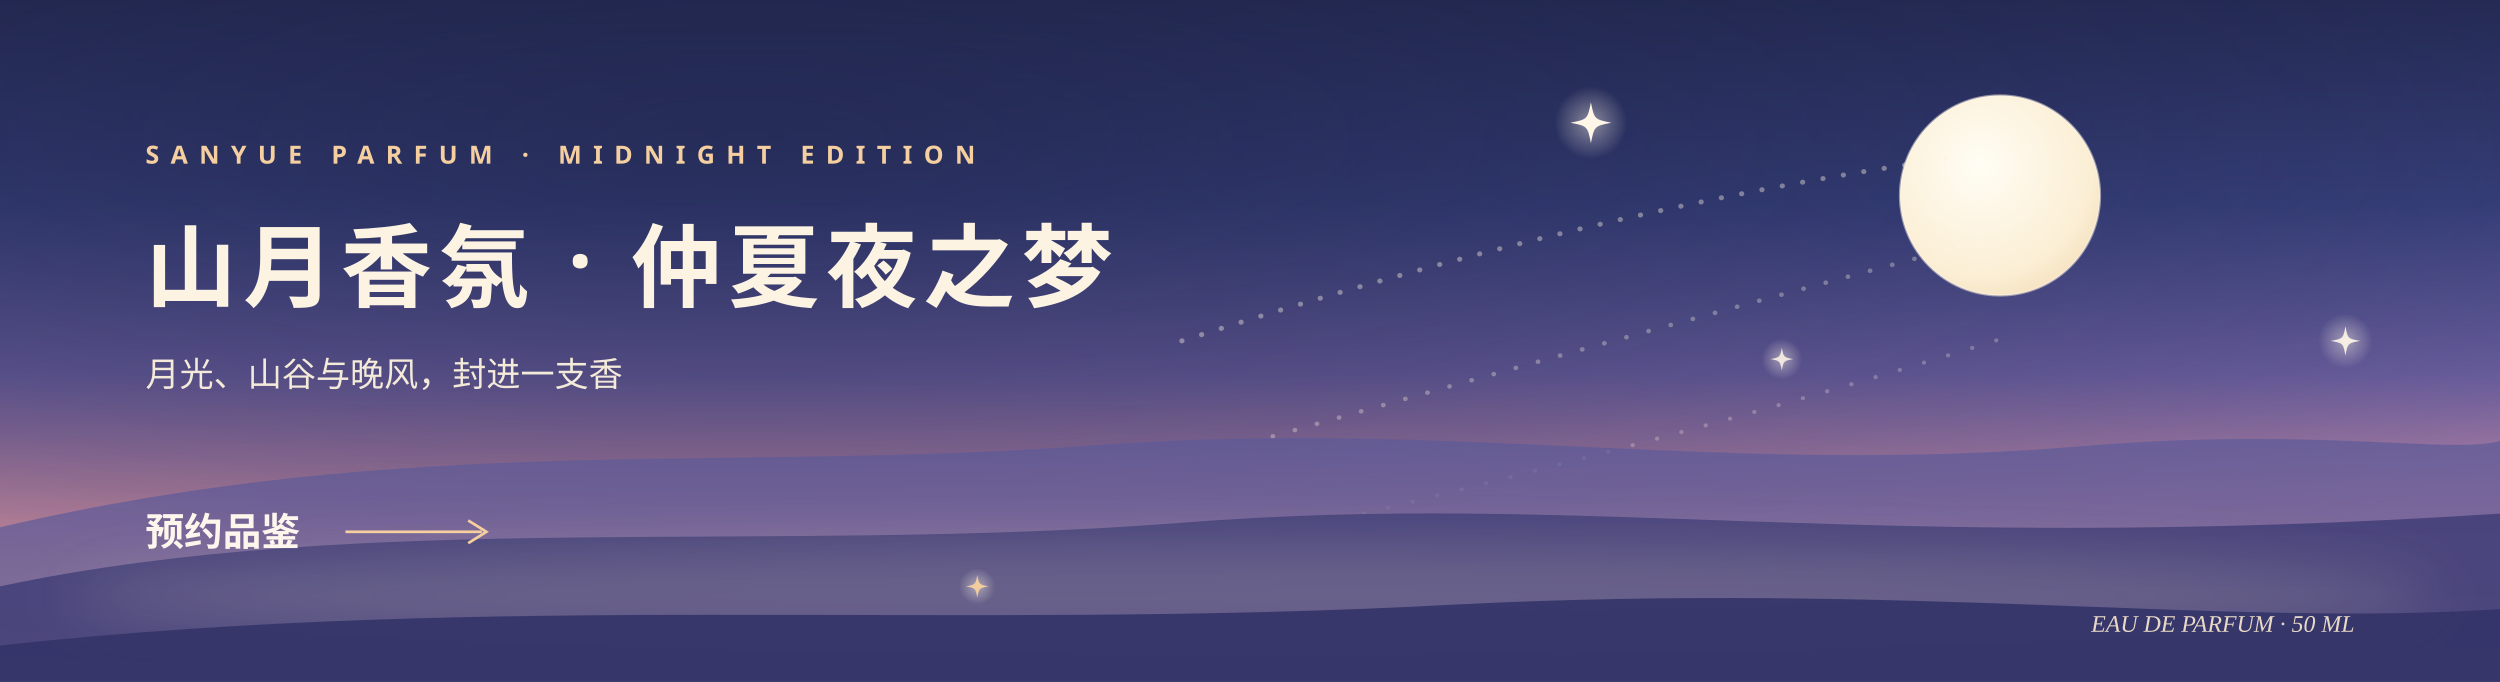
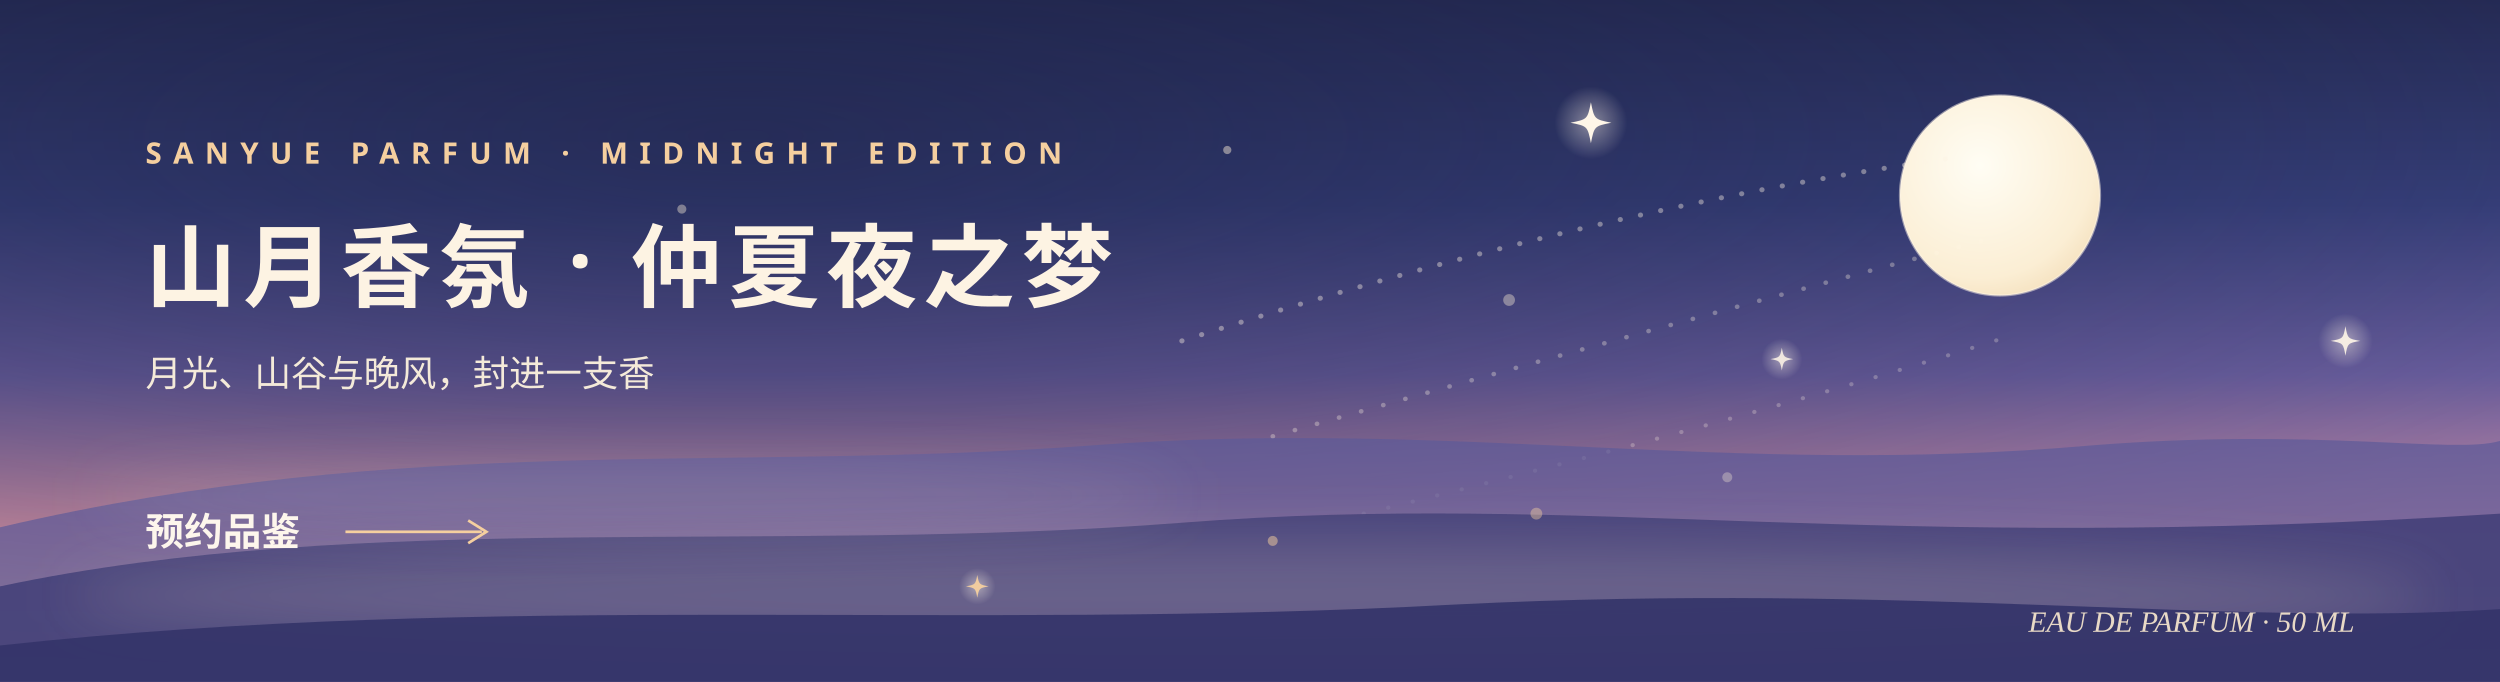
<svg xmlns="http://www.w3.org/2000/svg" viewBox="0 0 1100 300" width="1100" height="300" role="img" aria-labelledby="gbT gbD">
  <defs>
    <linearGradient id="gbDusk" x1="0" y1="0" x2="0" y2="1">
      <stop offset="0" stop-color="#252b55" />
      <stop offset="0.3" stop-color="#37407c" />
      <stop offset="0.55" stop-color="#6a5e9e" />
      <stop offset="0.78" stop-color="#c98ba0" />
      <stop offset="1" stop-color="#f4c39a" />
    </linearGradient>
    <radialGradient id="gbMoonBloom" cx="0.5" cy="0.5" r="0.5">
      <stop offset="0" stop-color="#fff6e8" stop-opacity="0.55" />
      <stop offset="0.4" stop-color="#ffe9d2" stop-opacity="0.22" />
      <stop offset="1" stop-color="#ffe9d2" stop-opacity="0" />
    </radialGradient>
    <radialGradient id="gbMoonDisc" cx="0.4" cy="0.35" r="0.75">
      <stop offset="0" stop-color="#fffdf4" />
      <stop offset="0.75" stop-color="#fbeed4" />
      <stop offset="1" stop-color="#f3ddb8" />
    </radialGradient>
    <radialGradient id="gbCornerDeep" cx="0.3" cy="0.2" r="0.85">
      <stop offset="0" stop-color="#1d2246" stop-opacity="0.55" />
      <stop offset="0.55" stop-color="#1d2246" stop-opacity="0.25" />
      <stop offset="1" stop-color="#1d2246" stop-opacity="0" />
    </radialGradient>
    <radialGradient id="gbSparkGlow" cx="0.5" cy="0.5" r="0.5">
      <stop offset="0" stop-color="#fff6e8" stop-opacity="0.45" />
      <stop offset="1" stop-color="#fff6e8" stop-opacity="0" />
    </radialGradient>
    <filter id="gbMist" x="-30%" y="-260%" width="160%" height="620%">
      <feGaussianBlur stdDeviation="12" />
    </filter>
  </defs>
  <rect width="1100" height="300" fill="url(#gbDusk)" />
  <rect width="1100" height="300" fill="url(#gbCornerDeep)" />
  <g data-motif="moonrise" data-motif-message="月光是这支香的序章，山谷是它的产地记忆">
    <circle cx="880" cy="86" r="44" fill="url(#gbMoonDisc)" />
    <circle cx="880" cy="86" r="44" fill="none" stroke="#fff6e8" stroke-opacity="0.5" stroke-width="1" />
    <g fill="#fff6e8">
      <circle cx="700" cy="54" r="16" fill="url(#gbSparkGlow)" />
      <path d="M700 45 C 701.5 52.5 701.5 52.5 709 54 C 701.5 55.5 701.5 55.5 700 63 C 698.5 55.5 698.5 55.5 691 54 C 698.5 52.5 698.5 52.5 700 45 Z" />
      <circle cx="1032" cy="150" r="12" fill="url(#gbSparkGlow)" />
      <path d="M1032 143.5 C 1033 149 1033 149 1038.5 150 C 1033 151 1033 151 1032 156.5 C 1031 151 1031 151 1025.5 150 C 1031 149 1031 149 1032 143.5 Z" fill-opacity="0.9" />
      <circle cx="784" cy="158" r="9" fill="url(#gbSparkGlow)" />
      <path d="M784 153 C 784.8 157.2 784.8 157.2 789 158 C 784.8 158.8 784.8 158.8 784 163 C 783.2 158.8 783.2 158.8 779 158 C 783.2 157.2 783.2 157.2 784 153 Z" fill-opacity="0.85" />
    </g>
  </g>
  <g data-motif="scent-notes" data-motif-message="前中后调化作三段星轨，汇入月亮">
    <g fill="none" stroke="#fdf3e3" stroke-linecap="round">
      <path d="M 520 150 Q 700 92 856 70" stroke-width="2.2" stroke-opacity="0.4" stroke-dasharray="0.1 9" />
      <path d="M 560 192 Q 736 142 872 106" stroke-width="2" stroke-opacity="0.32" stroke-dasharray="0.1 10" />
      <path d="M 600 226 Q 764 186 884 148" stroke-width="1.8" stroke-opacity="0.26" stroke-dasharray="0.1 11" />
    </g>
  </g>
  <path d="M0 232 C 180 190 320 208 480 196 C 640 184 760 210 920 196 C 1020 188 1080 200 1100 194 L 1100 300 L 0 300 Z" fill="#5d5a99" fill-opacity="0.7" />
  <path d="M0 258 C 160 224 340 244 520 230 C 700 216 820 244 1100 226 L 1100 300 L 0 300 Z" fill="#413f77" fill-opacity="0.85" />
  <ellipse cx="550" cy="262" rx="520" ry="24" fill="#f6e3d2" fill-opacity="0.18" filter="url(#gbMist)" />
+   <ellipse cx="280" cy="218" rx="240" ry="16" fill="#f6e3d2" fill-opacity="0.12" filter="url(#gbMist)" />
  <path d="M0 284 C 220 260 420 278 640 266 C 840 256 980 276 1100 268 L 1100 300 L 0 300 Z" fill="#34346a" fill-opacity="0.92" />
+   <g fill="#fff2d9">
+     <circle cx="300" cy="92" r="2" fill-opacity="0.4" />
+     <circle cx="438" cy="132" r="2.4" fill-opacity="0.35" />
+     <circle cx="540" cy="66" r="1.8" fill-opacity="0.45" />
+     <circle cx="664" cy="132" r="2.6" fill-opacity="0.38" />
+     <circle cx="760" cy="210" r="2.2" fill-opacity="0.32" />
+   </g>
+   <g fill="#f5cf9f">
+     <circle cx="560" cy="238" r="2.2" fill-opacity="0.5" />
+     <circle cx="676" cy="226" r="2.6" fill-opacity="0.42" />
+   </g>
  <circle cx="430" cy="258" r="8" fill="url(#gbSparkGlow)" />
  <path d="M430 253 C 430.8 257.2 430.8 257.2 435 258 C 430.8 258.8 430.8 258.8 430 263 C 429.2 258.8 429.2 258.8 425 258 C 429.2 257.2 429.2 257.2 430 253 Z" fill="#f5cf9f" fill-opacity="0.95" />
-   <text x="64" y="72" font-family="PingFang SC, Microsoft YaHei, Noto Sans SC, sans-serif" font-size="11" font-weight="600" fill="#f5cf9f" letter-spacing="5">SANYUE PARFUM · MIDNIGHT EDITION</text>
+   <text x="64" y="72" font-family="PingFang SC, Microsoft YaHei, Noto Sans SC, sans-serif" font-size="13" font-weight="600" fill="#f5cf9f" letter-spacing="5">SANYUE PARFUM · MIDNIGHT EDITION</text>
  <text x="64" y="132" data-role="banner-title" font-family="Songti SC, STSong, SimSun, Noto Serif SC, serif" font-size="40" font-weight="700" fill="#fdf3e3" letter-spacing="3">山月香氛 · 仲夏夜之梦</text>
-   <text x="64" y="170" font-family="PingFang SC, Microsoft YaHei, Noto Sans SC, sans-serif" font-size="15" fill="#f4ead9">月光、山谷与晚风，封进一支香</text>
+   <text x="64" y="170" font-family="PingFang SC, Microsoft YaHei, Noto Sans SC, sans-serif" font-size="16" fill="#f4ead9">月光、山谷与晚风，封进一支香</text>
  <g data-role="cta">
    <text x="64" y="240" font-family="Songti SC, STSong, SimSun, Noto Serif SC, serif" font-size="17" font-weight="600" fill="#fdf6ec">预约品鉴</text>
    <line x1="152" y1="234" x2="212" y2="234" stroke="#f5cf9f" stroke-width="1.2" />
    <path d="M206 229 l 8 5 l -8 5" fill="none" stroke="#f5cf9f" stroke-width="1.2" />
  </g>
-   <text x="1036" y="278" text-anchor="end" font-family="Georgia, Times New Roman, serif" font-size="10.5" font-style="italic" fill="#e8d9c6">EAU DE PARFUM · 50 ML</text>
+   <text x="1036" y="278" text-anchor="end" font-family="Georgia, Times New Roman, serif" font-size="13" font-style="italic" fill="#e8d9c6">EAU DE PARFUM · 50 ML</text>
</svg>
